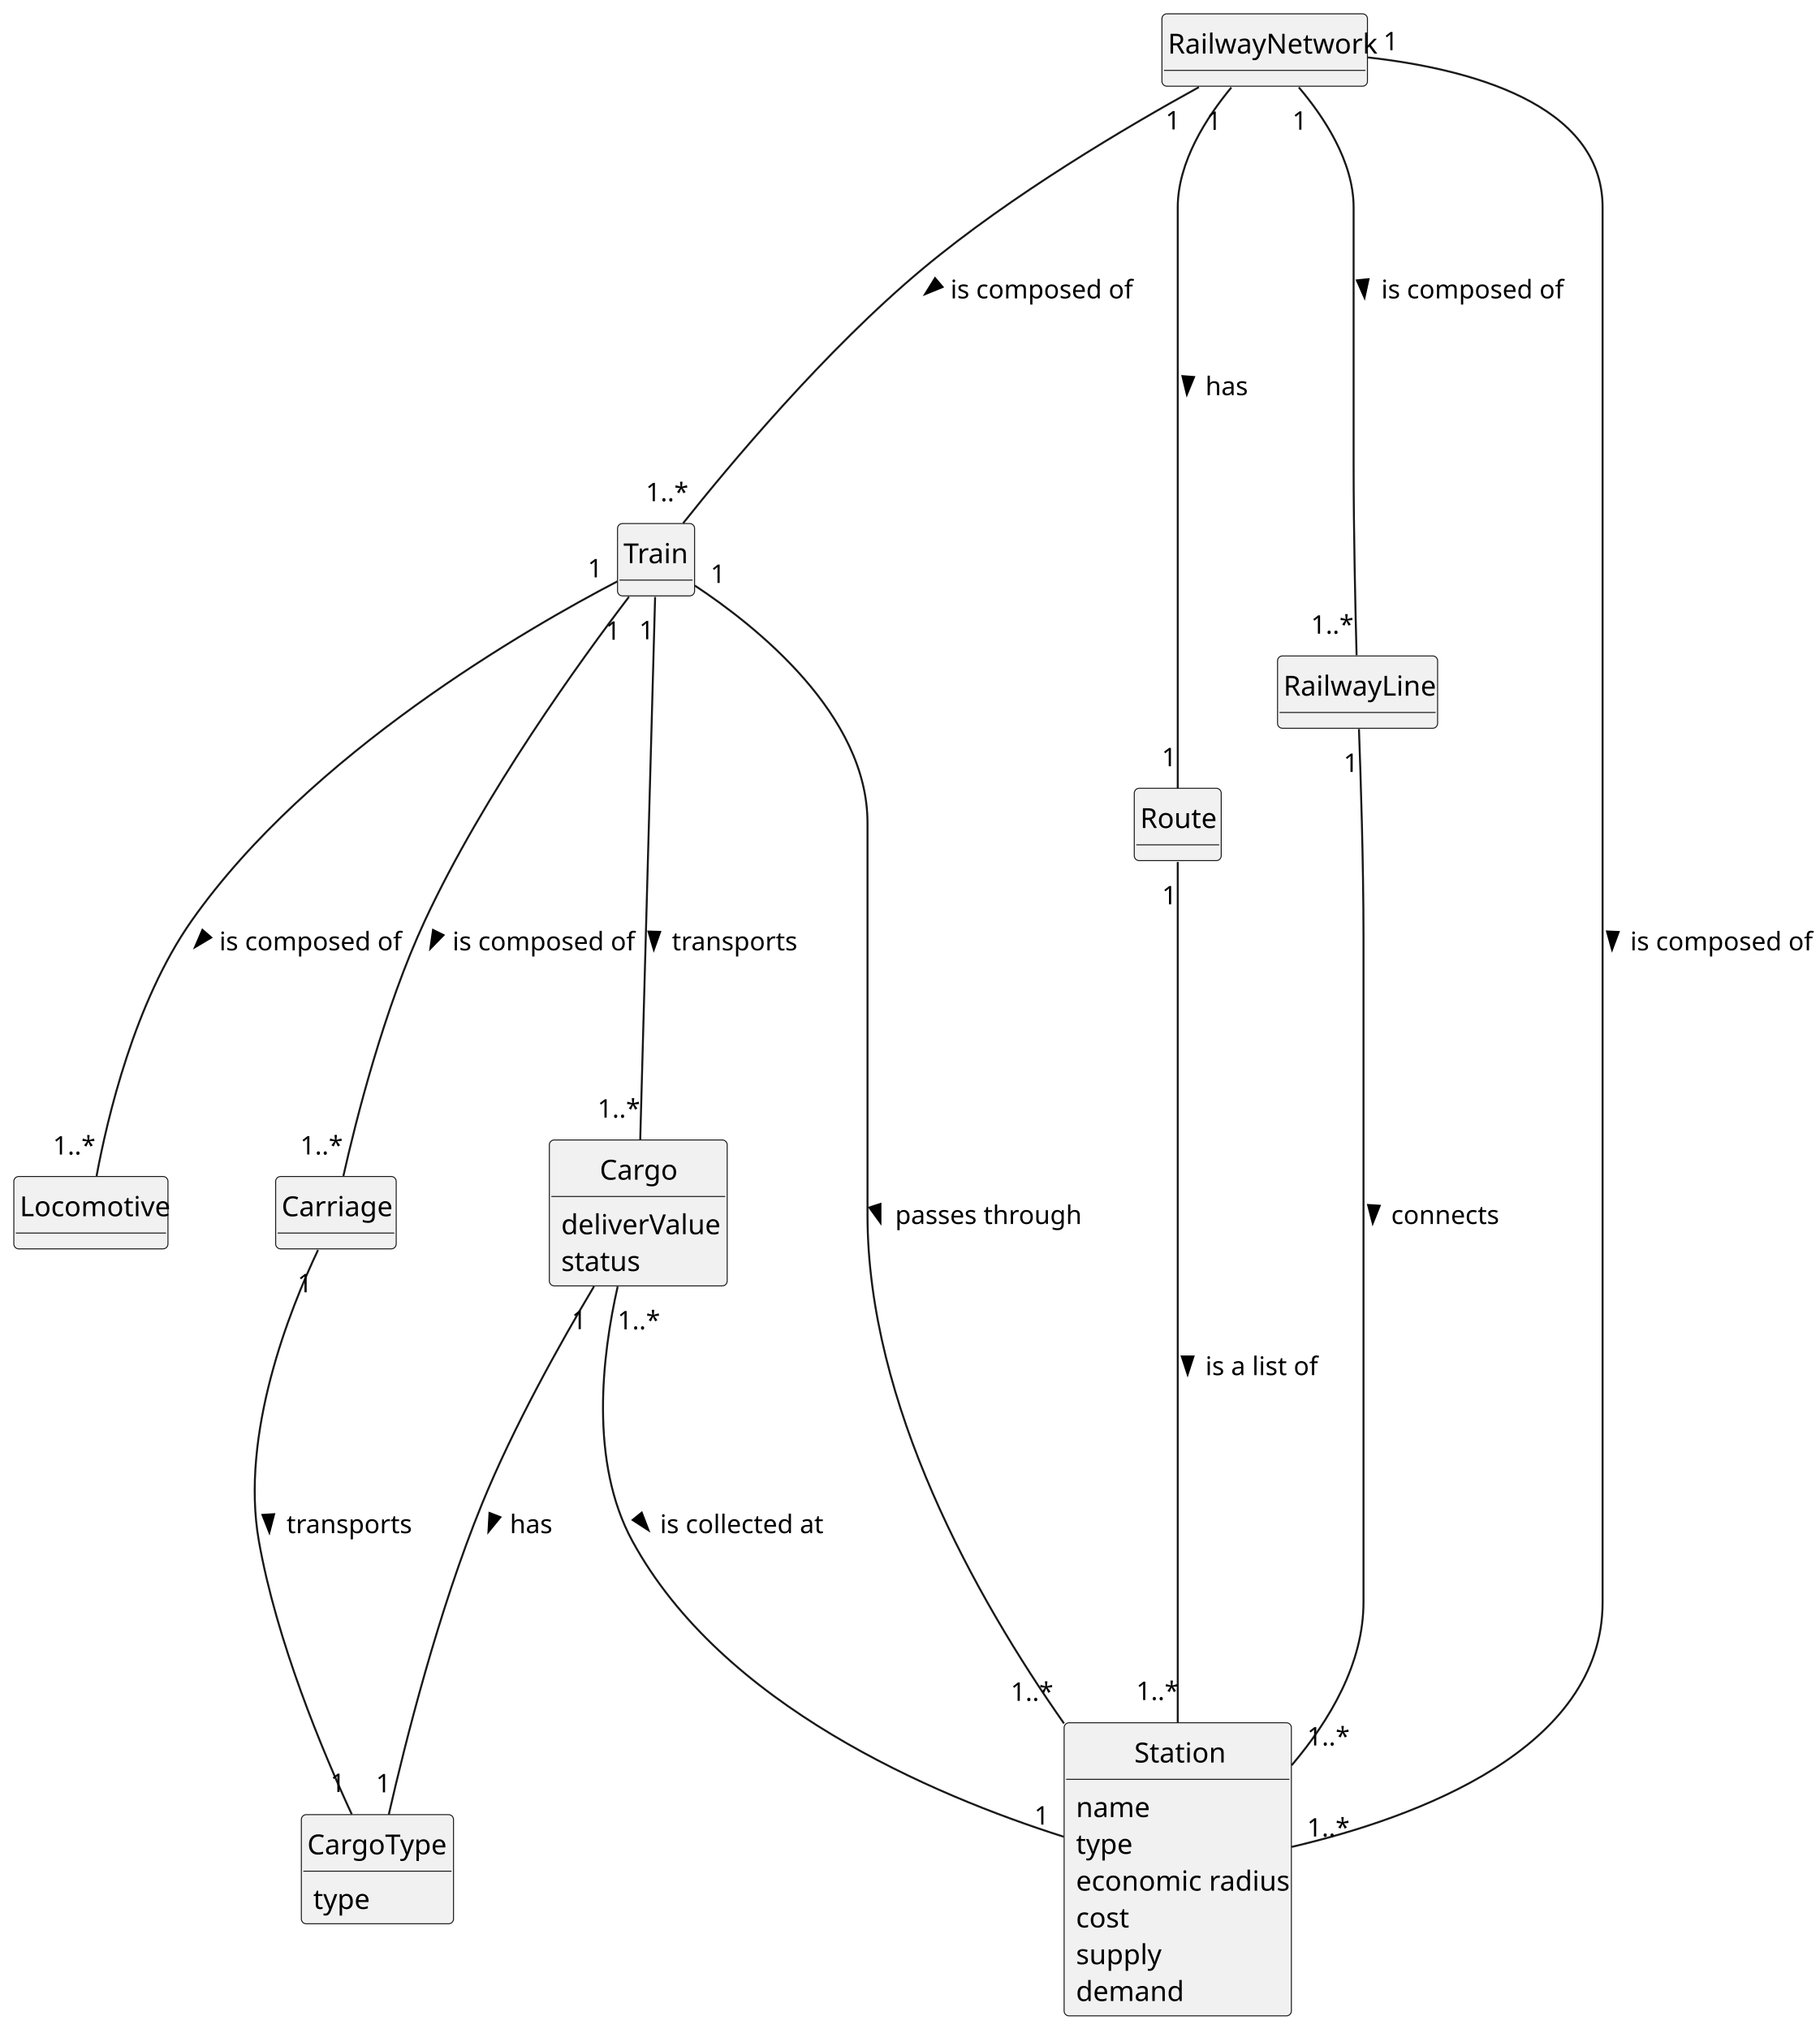
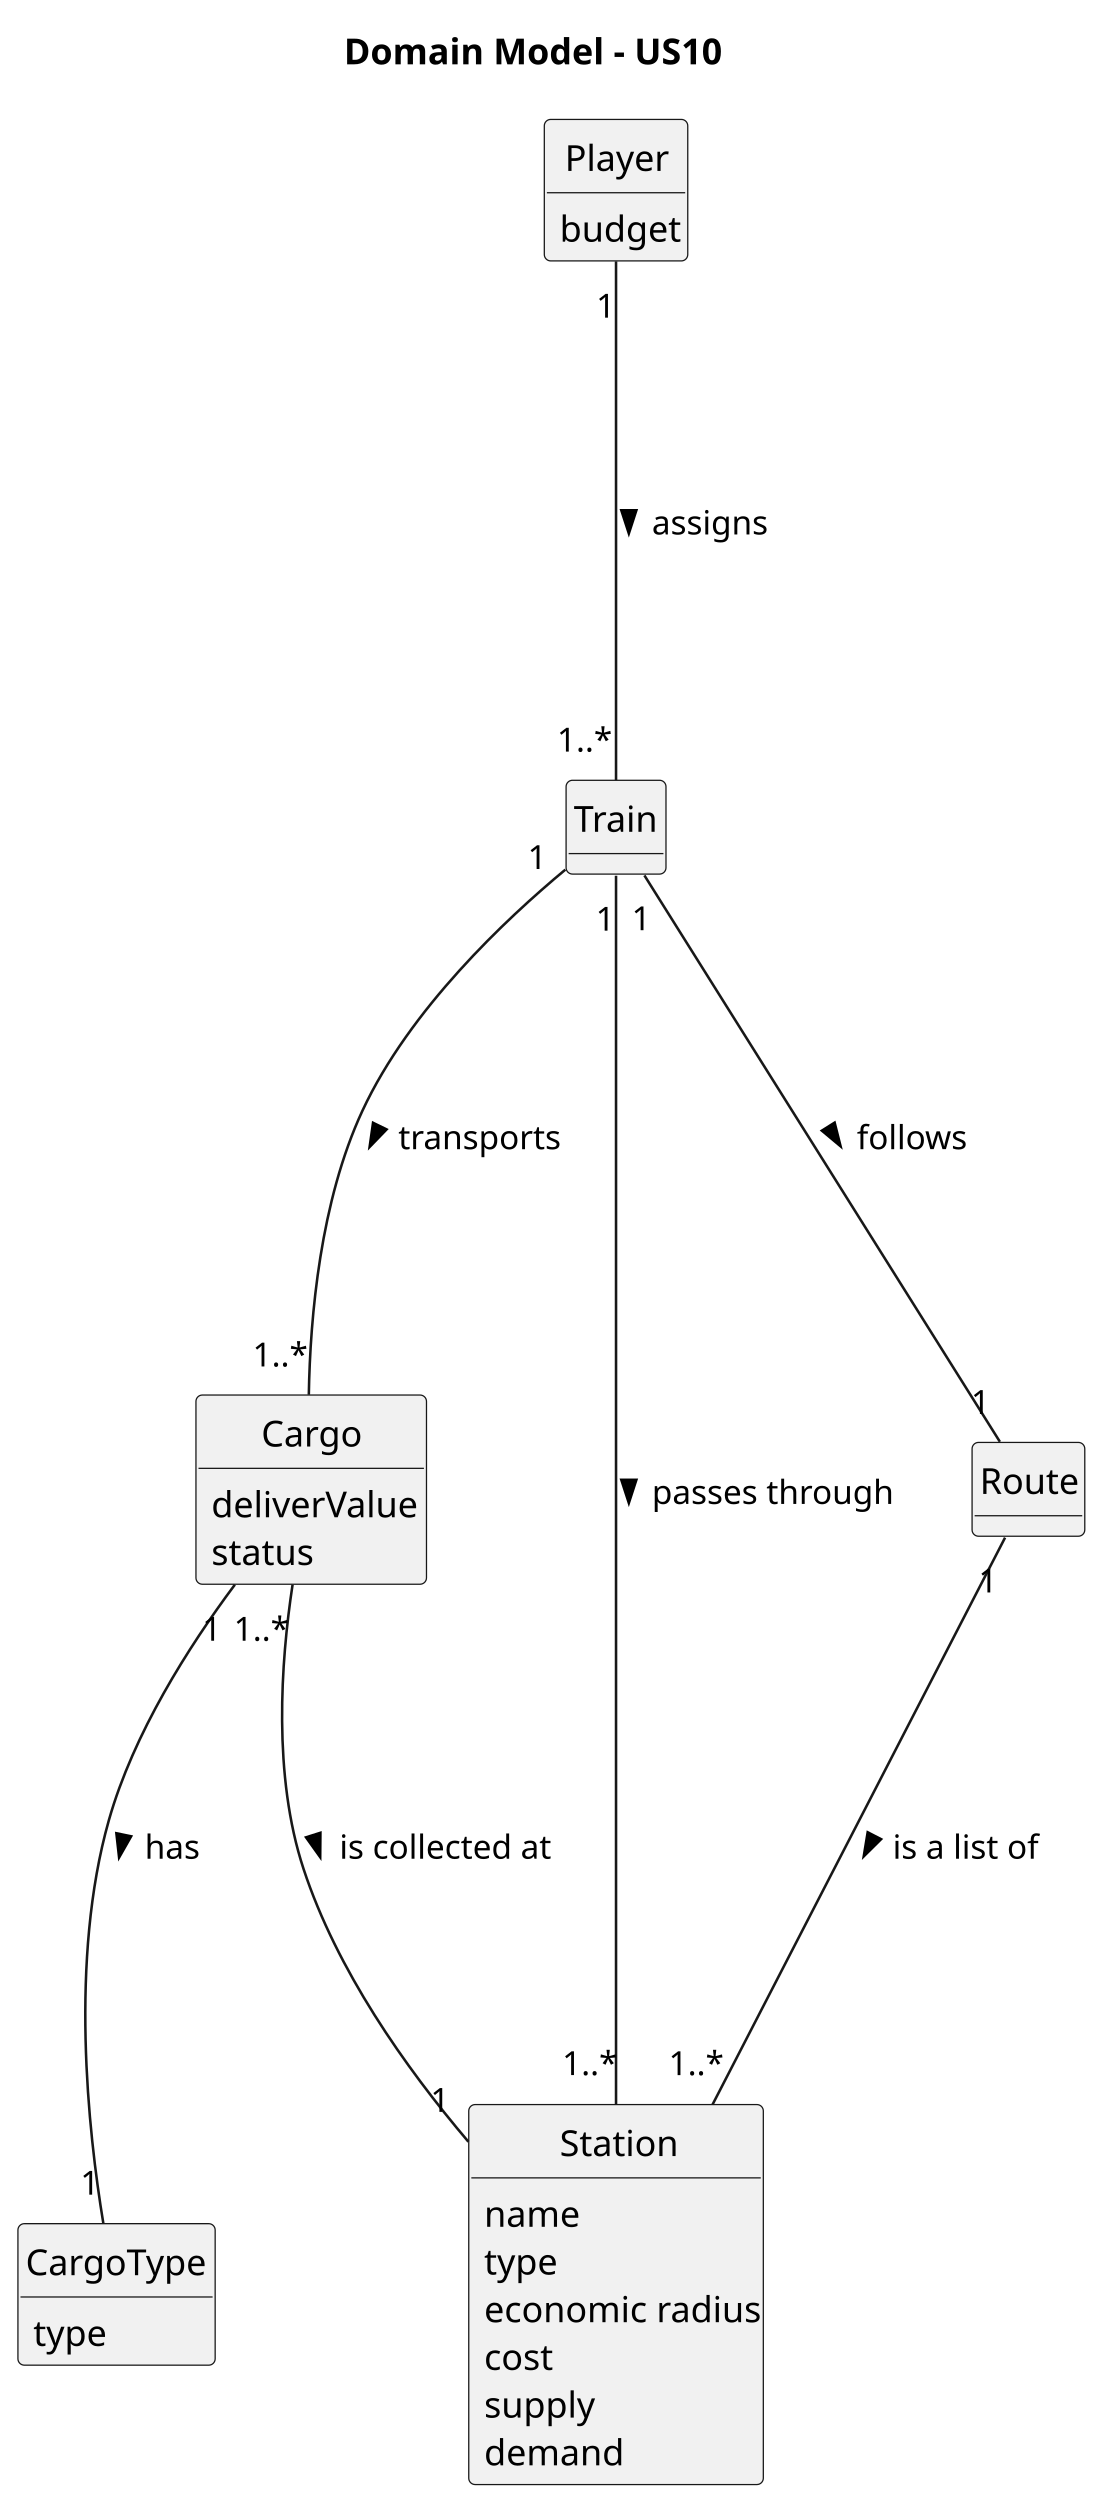
- <svg xmlns="http://www.w3.org/2000/svg" contentStyleType="text/css" height="1027px" preserveAspectRatio="none" style="width:921px;height:1027px;background:#FFFFFF;" version="1.1" viewBox="0 0 921 1027" width="921px" zoomAndPan="magnify">
+ <svg xmlns="http://www.w3.org/2000/svg" contentStyleType="text/css" height="976px" preserveAspectRatio="none" style="width:430px;height:976px;background:#FFFFFF;" version="1.1" viewBox="0 0 430 976" width="430px" zoomAndPan="magnify">
  <defs />
  <g>
+     <text fill="#000000" font-family="sans-serif" font-size="14" font-weight="bold" lengthAdjust="spacing" textLength="148" x="134.25" y="25.107">Domain Model - US10</text>
    <g id="elem_Cargo">
-       <rect codeLine="14" fill="#F1F1F1" height="73.863" id="Cargo" rx="2.5" ry="2.5" style="stroke:#181818;stroke-width:0.5;" width="90" x="278" y="577" />
-       <text fill="#000000" font-family="sans-serif" font-size="14" lengthAdjust="spacing" textLength="39" x="303.5" y="597.107">Cargo</text>
-       <line style="stroke:#181818;stroke-width:0.5;" x1="279" x2="367" y1="605.621" y2="605.621" />
-       <text fill="#000000" font-family="sans-serif" font-size="14" lengthAdjust="spacing" textLength="78" x="284" y="624.729">deliverValue</text>
-       <text fill="#000000" font-family="sans-serif" font-size="14" lengthAdjust="spacing" textLength="38" x="284" y="643.35">status</text>
+       <rect codeLine="11" fill="#F1F1F1" height="73.863" id="Cargo" rx="2.5" ry="2.5" style="stroke:#181818;stroke-width:0.5;" width="90" x="76.5" y="544.621" />
+       <text fill="#000000" font-family="sans-serif" font-size="14" lengthAdjust="spacing" textLength="39" x="102" y="564.729">Cargo</text>
+       <line style="stroke:#181818;stroke-width:0.5;" x1="77.5" x2="165.5" y1="573.242" y2="573.242" />
+       <text fill="#000000" font-family="sans-serif" font-size="14" lengthAdjust="spacing" textLength="78" x="82.5" y="592.35">deliverValue</text>
+       <text fill="#000000" font-family="sans-serif" font-size="14" lengthAdjust="spacing" textLength="38" x="82.5" y="610.971">status</text>
    </g>
    <g id="elem_CargoType">
-       <rect codeLine="19" fill="#F1F1F1" height="55.242" id="CargoType" rx="2.5" ry="2.5" style="stroke:#181818;stroke-width:0.5;" width="77" x="152.5" y="918.5" />
-       <text fill="#000000" font-family="sans-serif" font-size="14" lengthAdjust="spacing" textLength="71" x="155.5" y="938.607">CargoType</text>
-       <line style="stroke:#181818;stroke-width:0.5;" x1="153.5" x2="228.5" y1="947.121" y2="947.121" />
-       <text fill="#000000" font-family="sans-serif" font-size="14" lengthAdjust="spacing" textLength="27" x="158.5" y="966.229">type</text>
-     </g>
-     <g id="elem_RailwayNetwork">
-       <rect codeLine="23" fill="#F1F1F1" height="36.621" id="RailwayNetwork" rx="2.5" ry="2.5" style="stroke:#181818;stroke-width:0.5;" width="104" x="588" y="7" />
-       <text fill="#000000" font-family="sans-serif" font-size="14" lengthAdjust="spacing" textLength="98" x="591" y="27.107">RailwayNetwork</text>
-       <line style="stroke:#181818;stroke-width:0.5;" x1="589" x2="691" y1="35.621" y2="35.621" />
+       <rect codeLine="16" fill="#F1F1F1" height="55.242" id="CargoType" rx="2.5" ry="2.5" style="stroke:#181818;stroke-width:0.5;" width="77" x="7" y="868.121" />
+       <text fill="#000000" font-family="sans-serif" font-size="14" lengthAdjust="spacing" textLength="71" x="10" y="888.229">CargoType</text>
+       <line style="stroke:#181818;stroke-width:0.5;" x1="8" x2="83" y1="896.742" y2="896.742" />
+       <text fill="#000000" font-family="sans-serif" font-size="14" lengthAdjust="spacing" textLength="27" x="13" y="915.85">type</text>
    </g>
    <g id="elem_Station">
-       <rect codeLine="26" fill="#F1F1F1" height="148.348" id="Station" rx="2.5" ry="2.5" style="stroke:#181818;stroke-width:0.5;" width="115" x="538.5" y="872" />
-       <text fill="#000000" font-family="sans-serif" font-size="14" lengthAdjust="spacing" textLength="44" x="574" y="892.107">Station</text>
-       <line style="stroke:#181818;stroke-width:0.5;" x1="539.5" x2="652.5" y1="900.621" y2="900.621" />
-       <text fill="#000000" font-family="sans-serif" font-size="14" lengthAdjust="spacing" textLength="35" x="544.5" y="919.729">name</text>
-       <text fill="#000000" font-family="sans-serif" font-size="14" lengthAdjust="spacing" textLength="27" x="544.5" y="938.35">type</text>
-       <text fill="#000000" font-family="sans-serif" font-size="14" lengthAdjust="spacing" textLength="103" x="544.5" y="956.971">economic radius</text>
-       <text fill="#000000" font-family="sans-serif" font-size="14" lengthAdjust="spacing" textLength="26" x="544.5" y="975.592">cost</text>
-       <text fill="#000000" font-family="sans-serif" font-size="14" lengthAdjust="spacing" textLength="41" x="544.5" y="994.213">supply</text>
-       <text fill="#000000" font-family="sans-serif" font-size="14" lengthAdjust="spacing" textLength="51" x="544.5" y="1012.834">demand</text>
+       <rect codeLine="20" fill="#F1F1F1" height="148.348" id="Station" rx="2.5" ry="2.5" style="stroke:#181818;stroke-width:0.5;" width="115" x="183" y="821.621" />
+       <text fill="#000000" font-family="sans-serif" font-size="14" lengthAdjust="spacing" textLength="44" x="218.5" y="841.729">Station</text>
+       <line style="stroke:#181818;stroke-width:0.5;" x1="184" x2="297" y1="850.242" y2="850.242" />
+       <text fill="#000000" font-family="sans-serif" font-size="14" lengthAdjust="spacing" textLength="35" x="189" y="869.35">name</text>
+       <text fill="#000000" font-family="sans-serif" font-size="14" lengthAdjust="spacing" textLength="27" x="189" y="887.971">type</text>
+       <text fill="#000000" font-family="sans-serif" font-size="14" lengthAdjust="spacing" textLength="103" x="189" y="906.592">economic radius</text>
+       <text fill="#000000" font-family="sans-serif" font-size="14" lengthAdjust="spacing" textLength="26" x="189" y="925.213">cost</text>
+       <text fill="#000000" font-family="sans-serif" font-size="14" lengthAdjust="spacing" textLength="41" x="189" y="943.834">supply</text>
+       <text fill="#000000" font-family="sans-serif" font-size="14" lengthAdjust="spacing" textLength="51" x="189" y="962.455">demand</text>
    </g>
    <g id="elem_Train">
-       <rect codeLine="35" fill="#F1F1F1" height="36.621" id="Train" rx="2.5" ry="2.5" style="stroke:#181818;stroke-width:0.5;" width="39" x="312.5" y="265" />
-       <text fill="#000000" font-family="sans-serif" font-size="14" lengthAdjust="spacing" textLength="33" x="315.5" y="285.107">Train</text>
-       <line style="stroke:#181818;stroke-width:0.5;" x1="313.5" x2="350.5" y1="293.621" y2="293.621" />
+       <rect codeLine="29" fill="#F1F1F1" height="36.621" id="Train" rx="2.5" ry="2.5" style="stroke:#181818;stroke-width:0.5;" width="39" x="221" y="304.621" />
+       <text fill="#000000" font-family="sans-serif" font-size="14" lengthAdjust="spacing" textLength="33" x="224" y="324.728">Train</text>
+       <line style="stroke:#181818;stroke-width:0.5;" x1="222" x2="259" y1="333.242" y2="333.242" />
    </g>
    <g id="elem_Route">
-       <rect codeLine="38" fill="#F1F1F1" height="36.621" id="Route" rx="2.5" ry="2.5" style="stroke:#181818;stroke-width:0.5;" width="44" x="574" y="399" />
-       <text fill="#000000" font-family="sans-serif" font-size="14" lengthAdjust="spacing" textLength="38" x="577" y="419.107">Route</text>
-       <line style="stroke:#181818;stroke-width:0.5;" x1="575" x2="617" y1="427.621" y2="427.621" />
+       <rect codeLine="32" fill="#F1F1F1" height="36.621" id="Route" rx="2.5" ry="2.5" style="stroke:#181818;stroke-width:0.5;" width="44" x="379.5" y="563.121" />
+       <text fill="#000000" font-family="sans-serif" font-size="14" lengthAdjust="spacing" textLength="38" x="382.5" y="583.229">Route</text>
+       <line style="stroke:#181818;stroke-width:0.5;" x1="380.5" x2="422.5" y1="591.742" y2="591.742" />
    </g>
-     <g id="elem_RailwayLine">
-       <rect fill="#F1F1F1" height="36.621" id="RailwayLine" rx="2.5" ry="2.5" style="stroke:#181818;stroke-width:0.5;" width="81" x="646.5" y="332" />
-       <text fill="#000000" font-family="sans-serif" font-size="14" lengthAdjust="spacing" textLength="75" x="649.5" y="352.107">RailwayLine</text>
-       <line style="stroke:#181818;stroke-width:0.5;" x1="647.5" x2="726.5" y1="360.621" y2="360.621" />
+     <g id="elem_Player">
+       <rect codeLine="35" fill="#F1F1F1" height="55.242" id="Player" rx="2.5" ry="2.5" style="stroke:#181818;stroke-width:0.5;" width="56" x="212.5" y="46.621" />
+       <text fill="#000000" font-family="sans-serif" font-size="14" lengthAdjust="spacing" textLength="40" x="220.5" y="66.728">Player</text>
+       <line style="stroke:#181818;stroke-width:0.5;" x1="213.5" x2="267.5" y1="75.242" y2="75.242" />
+       <text fill="#000000" font-family="sans-serif" font-size="14" lengthAdjust="spacing" textLength="44" x="218.5" y="94.35">budget</text>
    </g>
-     <g id="elem_Locomotive">
-       <rect fill="#F1F1F1" height="36.621" id="Locomotive" rx="2.5" ry="2.5" style="stroke:#181818;stroke-width:0.5;" width="78" x="7" y="595.5" />
-       <text fill="#000000" font-family="sans-serif" font-size="14" lengthAdjust="spacing" textLength="72" x="10" y="615.607">Locomotive</text>
-       <line style="stroke:#181818;stroke-width:0.5;" x1="8" x2="84" y1="624.121" y2="624.121" />
-     </g>
-     <g id="elem_Carriage">
-       <rect fill="#F1F1F1" height="36.621" id="Carriage" rx="2.5" ry="2.5" style="stroke:#181818;stroke-width:0.5;" width="61" x="139.5" y="595.5" />
-       <text fill="#000000" font-family="sans-serif" font-size="14" lengthAdjust="spacing" textLength="55" x="142.5" y="615.607">Carriage</text>
-       <line style="stroke:#181818;stroke-width:0.5;" x1="140.5" x2="199.5" y1="624.121" y2="624.121" />
-     </g>
-     <g id="link_RailwayNetwork_Station">
-       <path codeLine="41" d="M692.23,29.07 C742.52,34.7 811,52.08 811,105 C811,105 811,105 811,811 C811,885.33 717.3,919.92 653.62,934.84 " fill="none" id="RailwayNetwork-Station" style="stroke:#181818;stroke-width:1.0;" />
-       <polygon fill="#000000" points="815.787,480.641,819.109,471.729,813.236,471.479,815.787,480.641" style="stroke:#000000;stroke-width:1.0;" />
-       <text fill="#000000" font-family="sans-serif" font-size="13" lengthAdjust="spacing" textLength="88" x="825" y="481.028">is composed of</text>
-       <text fill="#000000" font-family="sans-serif" font-size="13" lengthAdjust="spacing" textLength="7" x="700.067" y="25.452">1</text>
-       <text fill="#000000" font-family="sans-serif" font-size="13" lengthAdjust="spacing" textLength="20" x="661.439" y="929.592">1..*</text>
-     </g>
-     <g id="link_RailwayNetwork_RailwayLine">
-       <path codeLine="42" d="M657.27,44.21 C669.96,59.15 685,81.75 685,105 C685,105 685,105 685,235 C685,269.2 685.9,309.13 686.5,331.65 " fill="none" id="RailwayNetwork-RailwayLine" style="stroke:#181818;stroke-width:1.0;" />
-       <polygon fill="#000000" points="690.506,150.62,692.515,141.324,686.667,141.918,690.506,150.62" style="stroke:#000000;stroke-width:1.0;" />
-       <text fill="#000000" font-family="sans-serif" font-size="13" lengthAdjust="spacing" textLength="88" x="699" y="151.028">is composed of</text>
-       <text fill="#000000" font-family="sans-serif" font-size="13" lengthAdjust="spacing" textLength="7" x="653.971" y="65.641">1</text>
-       <text fill="#000000" font-family="sans-serif" font-size="13" lengthAdjust="spacing" textLength="20" x="663.416" y="320.743">1..*</text>
-     </g>
-     <g id="link_RailwayNetwork_Train">
-       <path codeLine="43" d="M606.7,44.11 C570.53,64.01 511.9,98.54 467,136 C417.6,177.21 368.72,235.87 345.68,264.87 " fill="none" id="RailwayNetwork-Train" style="stroke:#181818;stroke-width:1.0;" />
-       <polygon fill="#000000" points="468.182,148.874,476.986,145.277,473.191,140.789,468.182,148.874" style="stroke:#000000;stroke-width:1.0;" />
-       <text fill="#000000" font-family="sans-serif" font-size="13" lengthAdjust="spacing" textLength="88" x="481" y="151.028">is composed of</text>
-       <text fill="#000000" font-family="sans-serif" font-size="13" lengthAdjust="spacing" textLength="7" x="589.81" y="65.514">1</text>
-       <text fill="#000000" font-family="sans-serif" font-size="13" lengthAdjust="spacing" textLength="20" x="326.807" y="253.692">1..*</text>
+     <g id="link_Player_Train">
+       <path codeLine="39" d="M240.5,102.021 C240.5,152.911 240.5,261.971 240.5,304.571 " fill="none" id="Player-Train" style="stroke:#181818;stroke-width:1.0;" />
+       <polygon fill="#000000" points="245.5,208.267,248.439,199.221,242.561,199.221,245.5,208.267" style="stroke:#000000;stroke-width:1.0;" />
+       <text fill="#000000" font-family="sans-serif" font-size="13" lengthAdjust="spacing" textLength="45" x="254.5" y="208.649">assigns</text>
+       <text fill="#000000" font-family="sans-serif" font-size="13" lengthAdjust="spacing" textLength="7" x="232.734" y="124.017">1</text>
+       <text fill="#000000" font-family="sans-serif" font-size="13" lengthAdjust="spacing" textLength="20" x="217.438" y="293.418">1..*</text>
    </g>
    <g id="link_Train_Cargo">
-       <path codeLine="44" d="M331.52,302.16 C330.1,354 325.92,506.5 323.99,576.78 " fill="none" id="Train-Cargo" style="stroke:#181818;stroke-width:1.0;" />
-       <polygon fill="#000000" points="330.863,480.644,334.049,471.683,328.173,471.521,330.863,480.644" style="stroke:#000000;stroke-width:1.0;" />
-       <text fill="#000000" font-family="sans-serif" font-size="13" lengthAdjust="spacing" textLength="58" x="340" y="481.028">transports</text>
-       <text fill="#000000" font-family="sans-serif" font-size="13" lengthAdjust="spacing" textLength="7" x="323.45" y="323.578">1</text>
-       <text fill="#000000" font-family="sans-serif" font-size="13" lengthAdjust="spacing" textLength="20" x="302.385" y="565.702">1..*</text>
+       <path codeLine="40" d="M220.71,339.511 C197.5,358.791 159.87,394.111 141.5,433.621 C125.11,468.891 121.09,513.691 120.56,544.521 " fill="none" id="Train-Cargo" style="stroke:#181818;stroke-width:1.0;" />
+       <polygon fill="#000000" points="144.305,447.759,150.916,440.922,145.635,438.342,144.305,447.759" style="stroke:#000000;stroke-width:1.0;" />
+       <text fill="#000000" font-family="sans-serif" font-size="13" lengthAdjust="spacing" textLength="58" x="155.5" y="448.649">transports</text>
+       <text fill="#000000" font-family="sans-serif" font-size="13" lengthAdjust="spacing" textLength="7" x="205.995" y="339.264">1</text>
+       <text fill="#000000" font-family="sans-serif" font-size="13" lengthAdjust="spacing" textLength="20" x="98.611" y="533.465">1..*</text>
    </g>
-     <g id="link_RailwayNetwork_Route">
-       <path codeLine="45" d="M623.11,44.28 C610.71,59.25 596,81.88 596,105 C596,105 596,105 596,284.5 C596,325.52 596,373.71 596,398.99 " fill="none" id="RailwayNetwork-Route" style="stroke:#181818;stroke-width:1.0;" />
-       <polygon fill="#000000" points="600.619,199.631,604.239,190.836,598.378,190.388,600.619,199.631" style="stroke:#000000;stroke-width:1.0;" />
-       <text fill="#000000" font-family="sans-serif" font-size="13" lengthAdjust="spacing" textLength="21" x="610" y="200.028">has</text>
-       <text fill="#000000" font-family="sans-serif" font-size="13" lengthAdjust="spacing" textLength="7" x="610.63" y="65.73">1</text>
-       <text fill="#000000" font-family="sans-serif" font-size="13" lengthAdjust="spacing" textLength="7" x="587.928" y="387.849">1</text>
+     <g id="link_Route_Station">
+       <path codeLine="41" d="M392.38,600.291 C370.83,642.061 315.73,748.831 278.18,821.611 " fill="none" id="Route-Station" style="stroke:#181818;stroke-width:1.0;" />
+       <polygon fill="#000000" points="337.207,724.71,343.967,718.019,338.743,715.324,337.207,724.71" style="stroke:#000000;stroke-width:1.0;" />
+       <text fill="#000000" font-family="sans-serif" font-size="13" lengthAdjust="spacing" textLength="56" x="348.5" y="725.649">is a list of</text>
+       <text fill="#000000" font-family="sans-serif" font-size="13" lengthAdjust="spacing" textLength="7" x="381.988" y="621.711">1</text>
+       <text fill="#000000" font-family="sans-serif" font-size="13" lengthAdjust="spacing" textLength="20" x="261.034" y="810.128">1..*</text>
    </g>
    <g id="link_Cargo_Station">
-       <path codeLine="46" d="M312.57,651.22 C304.61,686.37 298.28,740.12 320,780 C365.26,863.1 471.58,908.49 538.26,929.68 " fill="none" id="Cargo-Station" style="stroke:#181818;stroke-width:1.0;" />
-       <polygon fill="#000000" points="328.148,774.53,324.736,765.653,320.17,769.354,328.148,774.53" style="stroke:#000000;stroke-width:1.0;" />
-       <text fill="#000000" font-family="sans-serif" font-size="13" lengthAdjust="spacing" textLength="81" x="334" y="776.028">is collected at</text>
-       <text fill="#000000" font-family="sans-serif" font-size="13" lengthAdjust="spacing" textLength="20" x="312.499" y="672.856">1..*</text>
-       <text fill="#000000" font-family="sans-serif" font-size="13" lengthAdjust="spacing" textLength="7" x="523.414" y="923.525">1</text>
+       <path codeLine="42" d="M114.22,618.651 C109.61,649.041 106.52,693.251 118.5,729.621 C131.49,769.041 157.92,806.751 182.87,836.151 " fill="none" id="Cargo-Station" style="stroke:#181818;stroke-width:1.0;" />
+       <polygon fill="#000000" points="125.005,725.035,125.085,715.524,119.48,717.294,125.005,725.035" style="stroke:#000000;stroke-width:1.0;" />
+       <text fill="#000000" font-family="sans-serif" font-size="13" lengthAdjust="spacing" textLength="81" x="132.5" y="725.649">is collected at</text>
+       <text fill="#000000" font-family="sans-serif" font-size="13" lengthAdjust="spacing" textLength="20" x="91.25" y="640.542">1..*</text>
+       <text fill="#000000" font-family="sans-serif" font-size="13" lengthAdjust="spacing" textLength="7" x="168.038" y="824.467">1</text>
    </g>
    <g id="link_Cargo_CargoType">
-       <path codeLine="47" d="M300.6,651.13 C283.38,680.04 259.93,722.05 244,761 C221.79,815.31 205.01,882.19 196.73,918.5 " fill="none" id="Cargo-CargoType" style="stroke:#181818;stroke-width:1.0;" />
-       <polygon fill="#000000" points="247.189,775.306,253.204,767.939,247.725,765.811,247.189,775.306" style="stroke:#000000;stroke-width:1.0;" />
-       <text fill="#000000" font-family="sans-serif" font-size="13" lengthAdjust="spacing" textLength="21" x="258" y="776.028">has</text>
-       <text fill="#000000" font-family="sans-serif" font-size="13" lengthAdjust="spacing" textLength="7" x="289.31" y="672.751">1</text>
-       <text fill="#000000" font-family="sans-serif" font-size="13" lengthAdjust="spacing" textLength="7" x="190.246" y="907.209">1</text>
-     </g>
-     <g id="link_RailwayLine_Station">
-       <path codeLine="48" d="M687.7,369.01 C688.58,392.87 690,436.91 690,474.5 C690,474.5 690,474.5 690,811 C690,841.83 673.11,870.6 653.66,893.51 " fill="none" id="RailwayLine-Station" style="stroke:#181818;stroke-width:1.0;" />
-       <polygon fill="#000000" points="694.676,619.135,698.195,610.299,692.329,609.919,694.676,619.135" style="stroke:#000000;stroke-width:1.0;" />
-       <text fill="#000000" font-family="sans-serif" font-size="13" lengthAdjust="spacing" textLength="53" x="704" y="619.528">connects</text>
-       <text fill="#000000" font-family="sans-serif" font-size="13" lengthAdjust="spacing" textLength="7" x="679.913" y="390.729">1</text>
-       <text fill="#000000" font-family="sans-serif" font-size="13" lengthAdjust="spacing" textLength="20" x="661.483" y="883.483">1..*</text>
-     </g>
-     <g id="link_Train_Locomotive">
-       <path codeLine="49" d="M312.37,294.3 C267.48,317.69 156.6,381.24 97,466 C68.1,507.1 54.27,566.08 48.87,595.26 " fill="none" id="Train-Locomotive" style="stroke:#181818;stroke-width:1.0;" />
-       <polygon fill="#000000" points="98.706,479.407,106.876,474.538,102.453,470.666,98.706,479.407" style="stroke:#000000;stroke-width:1.0;" />
-       <text fill="#000000" font-family="sans-serif" font-size="13" lengthAdjust="spacing" textLength="88" x="111" y="481.028">is composed of</text>
-       <text fill="#000000" font-family="sans-serif" font-size="13" lengthAdjust="spacing" textLength="7" x="297.419" y="292.234">1</text>
-       <text fill="#000000" font-family="sans-serif" font-size="13" lengthAdjust="spacing" textLength="20" x="26.776" y="584.385">1..*</text>
-     </g>
-     <g id="link_Train_Carriage">
-       <path codeLine="50" d="M318.29,302.08 C294.4,333.43 244.85,401.74 215,466 C194.31,510.54 180.12,566.99 173.77,595.23 " fill="none" id="Train-Carriage" style="stroke:#181818;stroke-width:1.0;" />
-       <polygon fill="#000000" points="217.789,480.13,224.425,473.317,219.153,470.718,217.789,480.13" style="stroke:#000000;stroke-width:1.0;" />
-       <text fill="#000000" font-family="sans-serif" font-size="13" lengthAdjust="spacing" textLength="88" x="229" y="481.028">is composed of</text>
-       <text fill="#000000" font-family="sans-serif" font-size="13" lengthAdjust="spacing" textLength="7" x="306.45" y="323.819">1</text>
-       <text fill="#000000" font-family="sans-serif" font-size="13" lengthAdjust="spacing" textLength="20" x="151.94" y="584.346">1..*</text>
-     </g>
-     <g id="link_Carriage_CargoType">
-       <path codeLine="51" d="M160.95,632.68 C146.66,662.74 121.45,725.79 131,780 C139.94,830.73 163.22,886.39 178.02,918.36 " fill="none" id="Carriage-CargoType" style="stroke:#181818;stroke-width:1.0;" />
-       <polygon fill="#000000" points="136.298,775.637,138.692,766.432,132.825,766.783,136.298,775.637" style="stroke:#000000;stroke-width:1.0;" />
-       <text fill="#000000" font-family="sans-serif" font-size="13" lengthAdjust="spacing" textLength="58" x="145" y="776.028">transports</text>
-       <text fill="#000000" font-family="sans-serif" font-size="13" lengthAdjust="spacing" textLength="7" x="150.577" y="654.103">1</text>
-       <text fill="#000000" font-family="sans-serif" font-size="13" lengthAdjust="spacing" textLength="7" x="167.209" y="907.037">1</text>
+       <path codeLine="43" d="M91.69,618.651 C73.57,642.961 52.12,676.711 42.5,710.621 C27.11,764.871 34.37,831.781 40.36,868.101 " fill="none" id="Cargo-CargoType" style="stroke:#181818;stroke-width:1.0;" />
+       <polygon fill="#000000" points="46.492,725.164,51.194,716.897,45.437,715.712,46.492,725.164" style="stroke:#000000;stroke-width:1.0;" />
+       <text fill="#000000" font-family="sans-serif" font-size="13" lengthAdjust="spacing" textLength="21" x="56.5" y="725.649">has</text>
+       <text fill="#000000" font-family="sans-serif" font-size="13" lengthAdjust="spacing" textLength="7" x="78.965" y="640.542">1</text>
+       <text fill="#000000" font-family="sans-serif" font-size="13" lengthAdjust="spacing" textLength="7" x="31.362" y="856.805">1</text>
    </g>
    <g id="link_Train_Station">
-       <path codeLine="52" d="M351.63,296.4 C382.52,316.81 439,361.63 439,416.5 C439,416.5 439,416.5 439,615 C439,710.8 493.62,808.4 538.43,872.34 " fill="none" id="Train-Station" style="stroke:#181818;stroke-width:1.0;" />
-       <polygon fill="#000000" points="445.543,618.902,445.548,609.391,439.957,611.205,445.543,618.902" style="stroke:#000000;stroke-width:1.0;" />
-       <text fill="#000000" font-family="sans-serif" font-size="13" lengthAdjust="spacing" textLength="89" x="453" y="619.528">passes through</text>
-       <text fill="#000000" font-family="sans-serif" font-size="13" lengthAdjust="spacing" textLength="7" x="359.581" y="295.056">1</text>
-       <text fill="#000000" font-family="sans-serif" font-size="13" lengthAdjust="spacing" textLength="20" x="511.462" y="860.893">1..*</text>
+       <path codeLine="44" d="M240.5,341.891 C240.5,357.801 240.5,381.771 240.5,402.621 C240.5,402.621 240.5,402.621 240.5,760.621 C240.5,780.391 240.5,801.811 240.5,821.601 " fill="none" id="Train-Station" style="stroke:#181818;stroke-width:1.0;" />
+       <polygon fill="#000000" points="245.5,586.767,248.439,577.721,242.561,577.721,245.5,586.767" style="stroke:#000000;stroke-width:1.0;" />
+       <text fill="#000000" font-family="sans-serif" font-size="13" lengthAdjust="spacing" textLength="89" x="254.5" y="587.149">passes through</text>
+       <text fill="#000000" font-family="sans-serif" font-size="13" lengthAdjust="spacing" textLength="7" x="232.559" y="363.338">1</text>
+       <text fill="#000000" font-family="sans-serif" font-size="13" lengthAdjust="spacing" textLength="20" x="219.469" y="810.117">1..*</text>
    </g>
-     <g id="link_Route_Station">
-       <path codeLine="53" d="M596,436.29 C596,455.65 596,487.52 596,515 C596,515 596,515 596,811 C596,830.77 596,852.19 596,871.98 " fill="none" id="Route-Station" style="stroke:#181818;stroke-width:1.0;" />
-       <polygon fill="#000000" points="601,695.645,603.939,686.6,598.061,686.6,601,695.645" style="stroke:#000000;stroke-width:1.0;" />
-       <text fill="#000000" font-family="sans-serif" font-size="13" lengthAdjust="spacing" textLength="56" x="610" y="696.028">is a list of</text>
-       <text fill="#000000" font-family="sans-serif" font-size="13" lengthAdjust="spacing" textLength="7" x="588.059" y="457.743">1</text>
-       <text fill="#000000" font-family="sans-serif" font-size="13" lengthAdjust="spacing" textLength="20" x="574.969" y="860.495">1..*</text>
+     <g id="link_Train_Route">
+       <path codeLine="45" d="M251.57,341.751 C280.98,388.611 360.86,515.871 390.36,562.871 " fill="none" id="Train-Route" style="stroke:#181818;stroke-width:1.0;" />
+       <polygon fill="#000000" points="328.158,447.502,325.839,438.278,320.86,441.403,328.158,447.502" style="stroke:#000000;stroke-width:1.0;" />
+       <text fill="#000000" font-family="sans-serif" font-size="13" lengthAdjust="spacing" textLength="39" x="334.5" y="448.649">follows</text>
+       <text fill="#000000" font-family="sans-serif" font-size="13" lengthAdjust="spacing" textLength="7" x="246.604" y="363.161">1</text>
+       <text fill="#000000" font-family="sans-serif" font-size="13" lengthAdjust="spacing" textLength="7" x="379.06" y="551.993">1</text>
    </g>
  </g>
</svg>
